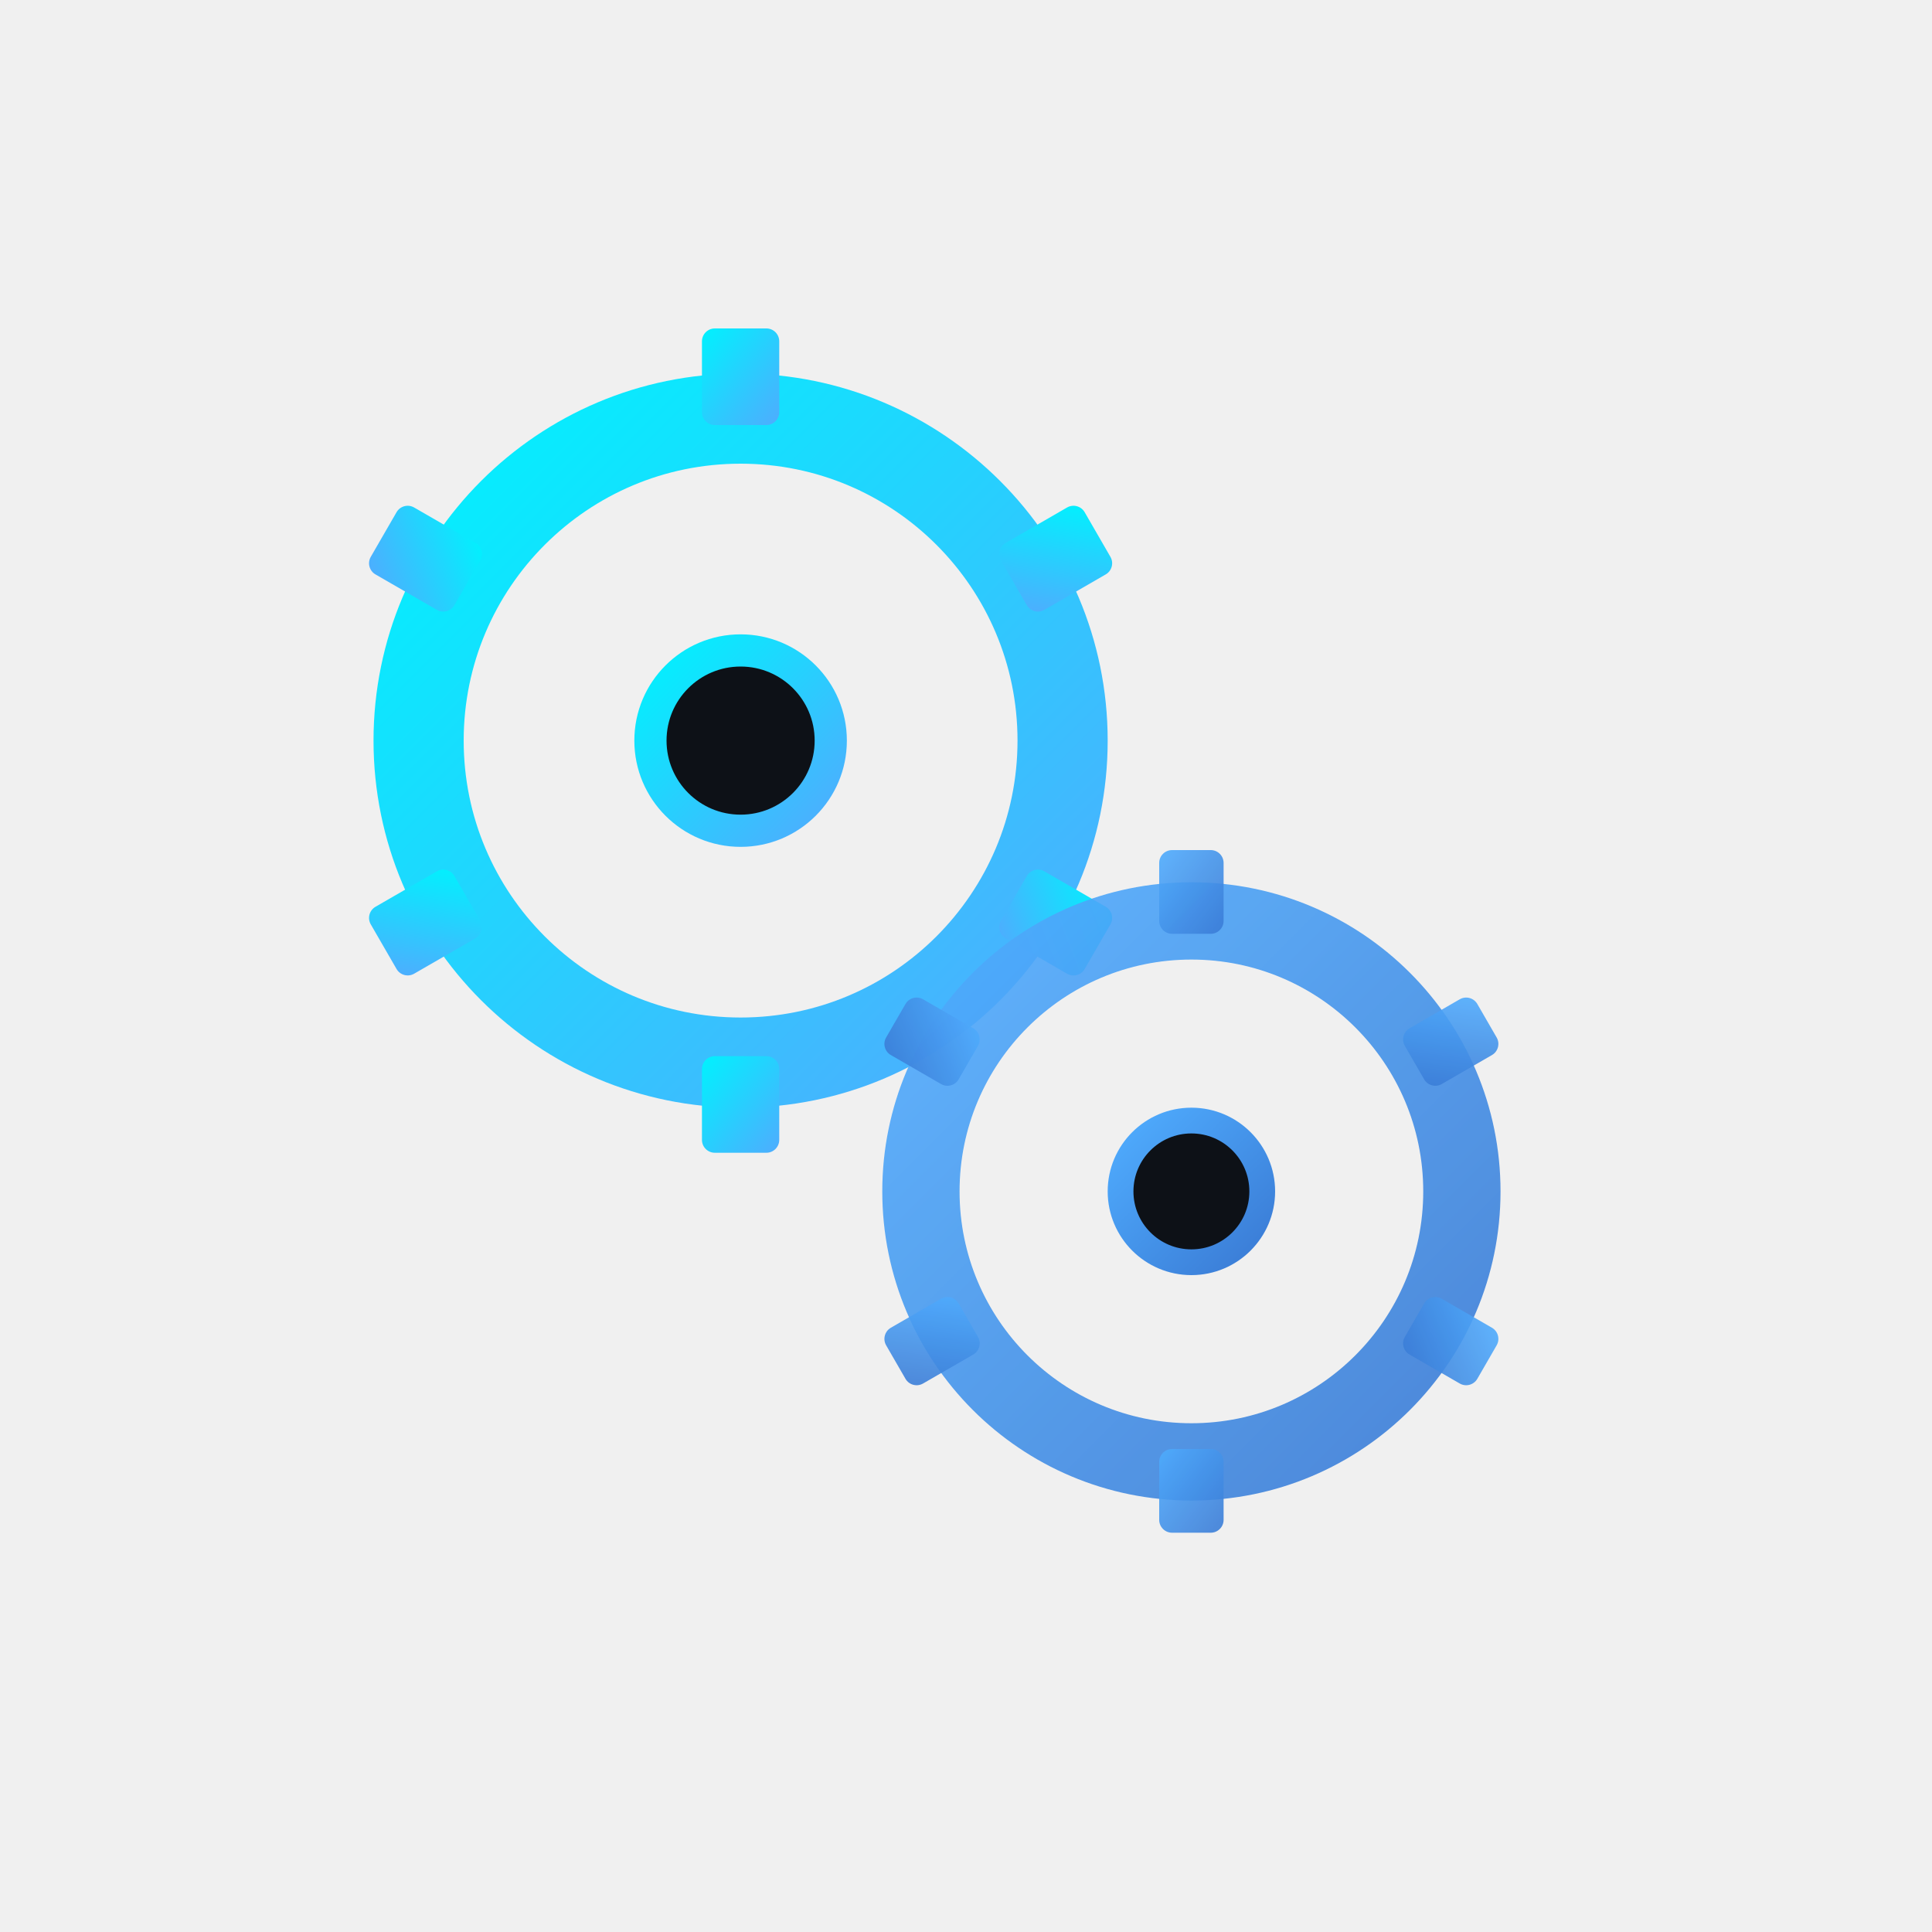
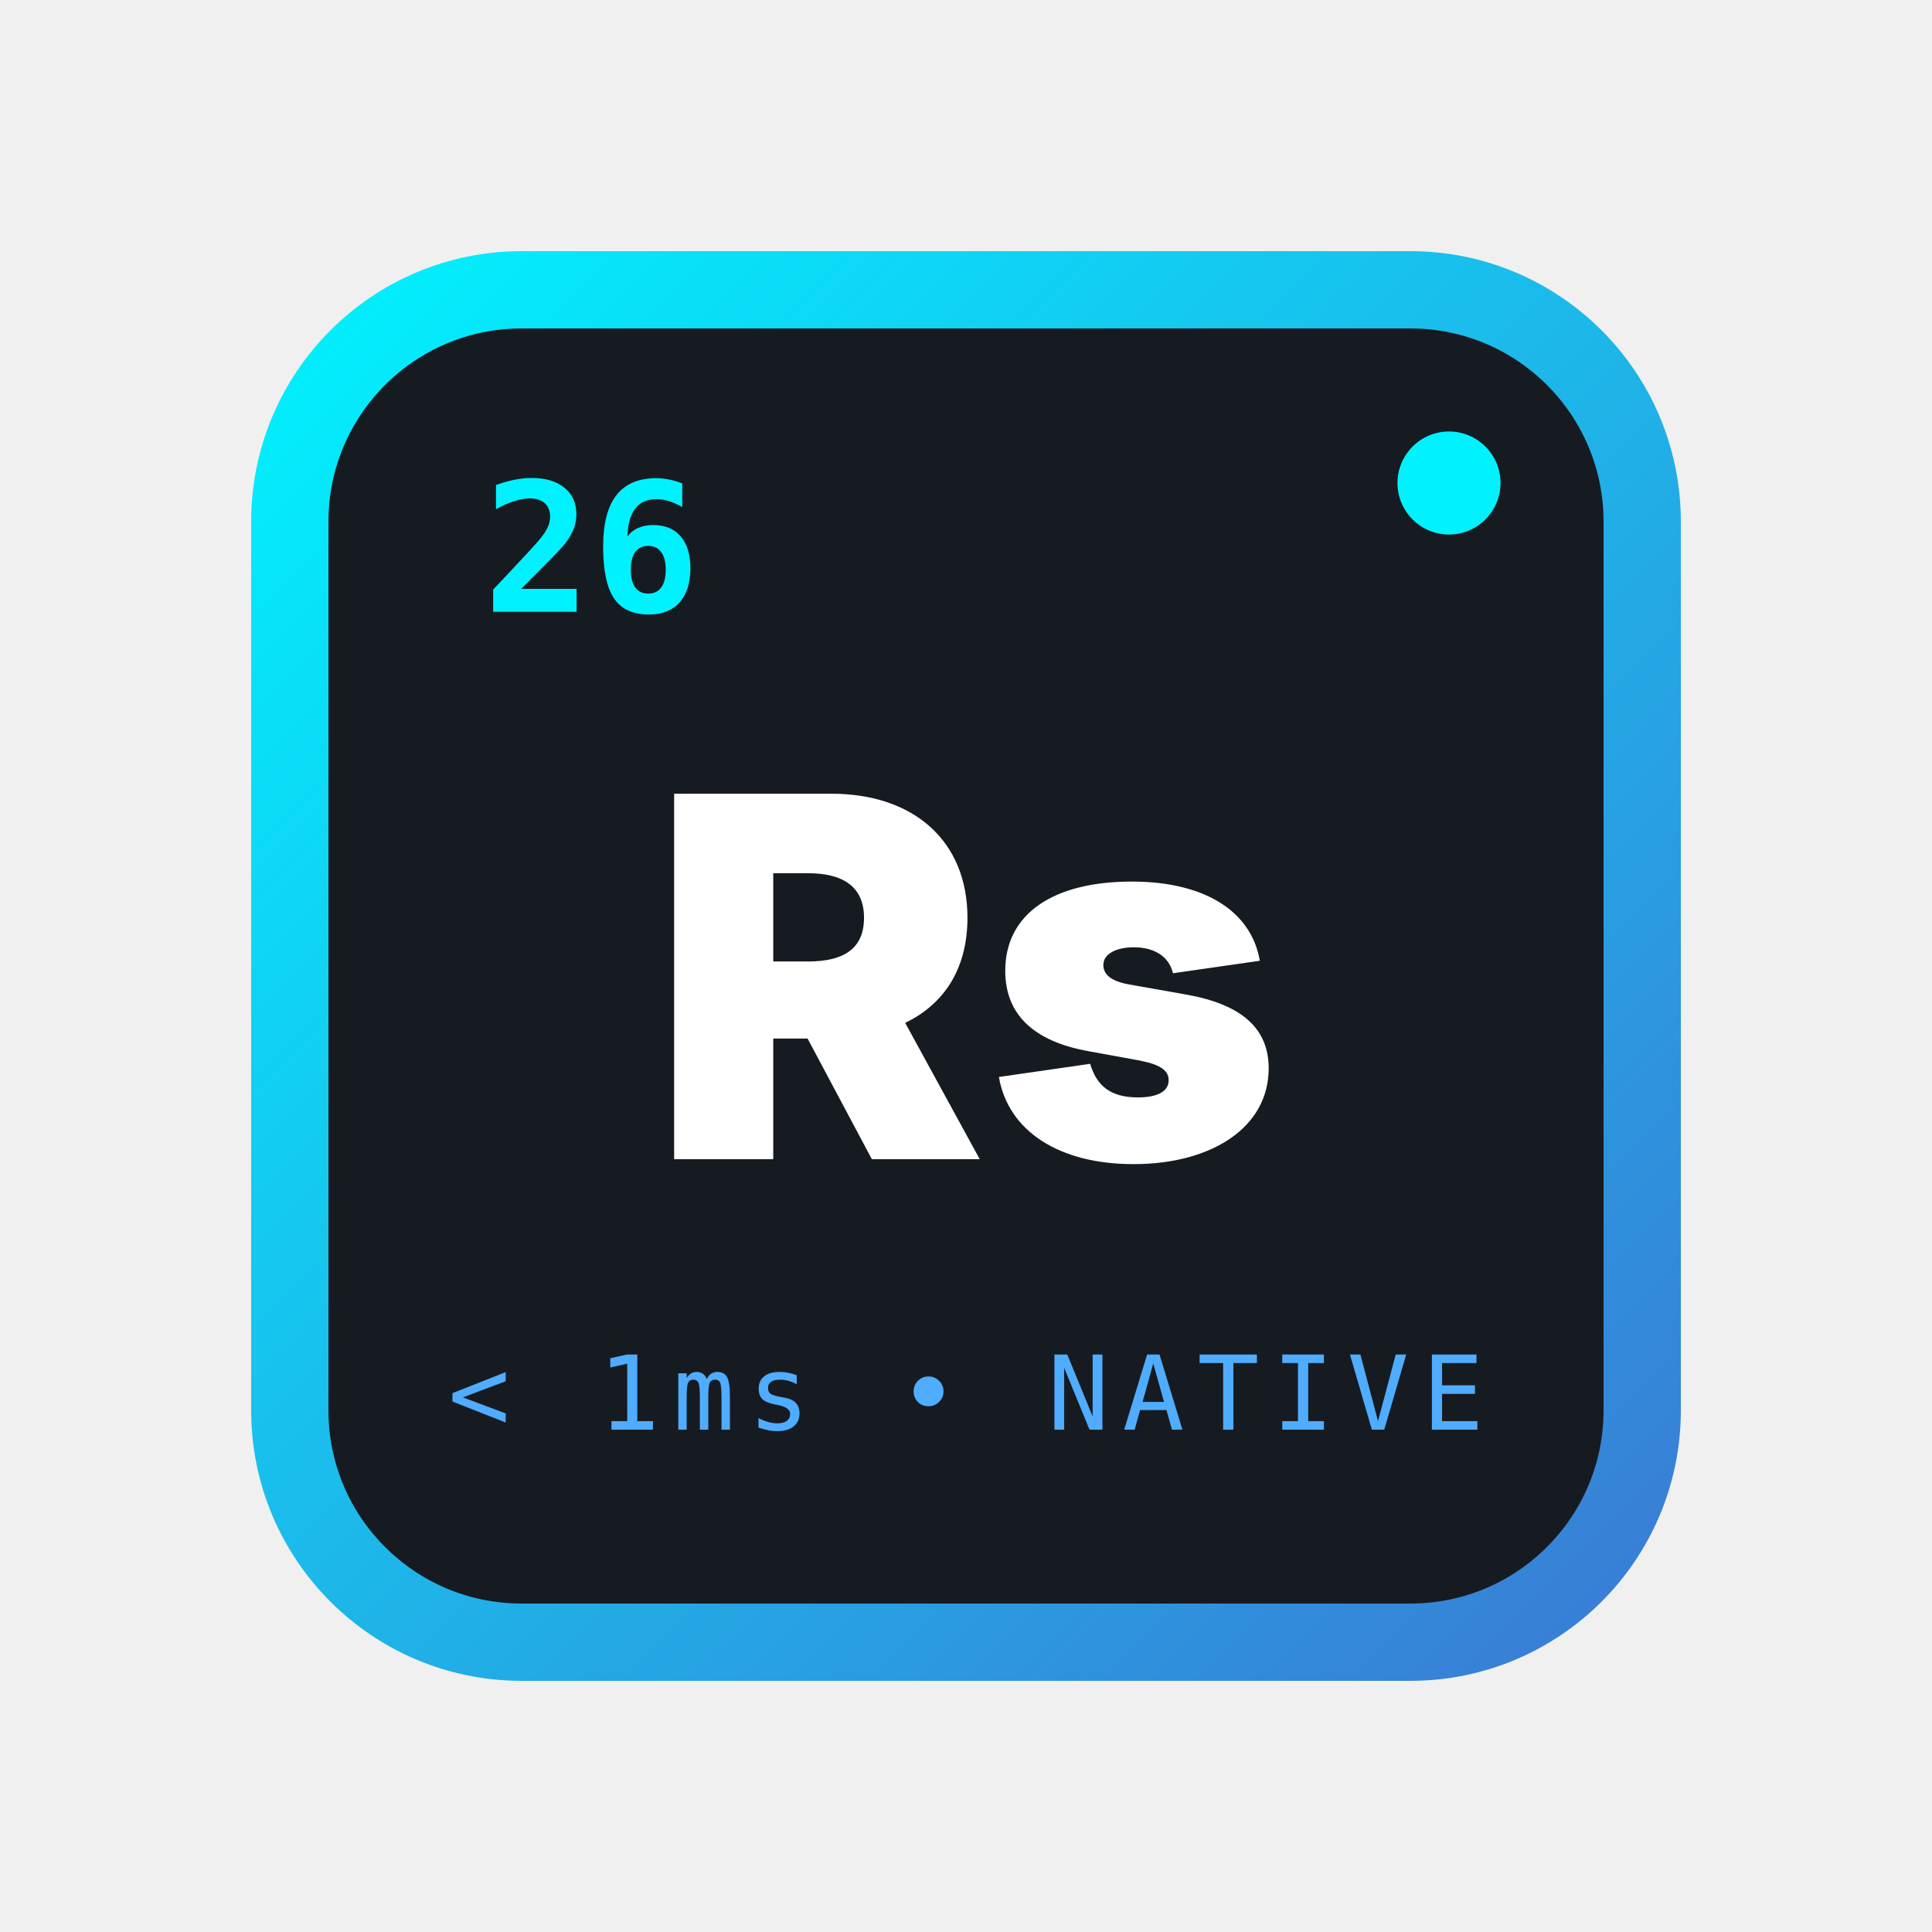
<svg xmlns="http://www.w3.org/2000/svg" viewBox="0 0 300 300">
  <defs>
-     <linearGradient id="g7-cyan" x1="0%" y1="0%" x2="100%" y2="100%">
+     <linearGradient id="r7-border" x1="0%" y1="0%" x2="100%" y2="100%">
      <stop offset="0%" stop-color="#00F2FE" />
-       <stop offset="100%" stop-color="#4FACFE" />
-     </linearGradient>
-     <linearGradient id="g7-blue" x1="0%" y1="0%" x2="100%" y2="100%">
-       <stop offset="0%" stop-color="#4FACFE" />
      <stop offset="100%" stop-color="#3A7BD5" />
    </linearGradient>
  </defs>
-   <g transform="translate(115,115)">
-     <circle cx="0" cy="0" r="50" fill="none" stroke="url(#g7-cyan)" stroke-width="14" />
-     <g fill="url(#g7-cyan)">
-       <rect x="-6" y="-64" width="12" height="15" rx="2" />
-       <rect x="-6" y="49" width="12" height="15" rx="2" />
-       <rect x="-6" y="-64" width="12" height="15" rx="2" transform="rotate(60)" />
-       <rect x="-6" y="49" width="12" height="15" rx="2" transform="rotate(60)" />
-       <rect x="-6" y="-64" width="12" height="15" rx="2" transform="rotate(120)" />
-       <rect x="-6" y="49" width="12" height="15" rx="2" transform="rotate(120)" />
-     </g>
-     <circle cx="0" cy="0" r="14" fill="#0d1117" stroke="url(#g7-cyan)" stroke-width="5" />
-   </g>
-   <g transform="translate(185,185)">
-     <circle cx="0" cy="0" r="42" fill="none" stroke="url(#g7-blue)" stroke-width="12" opacity="0.9" />
-     <g fill="url(#g7-blue)" opacity="0.9">
-       <rect x="-5" y="-53" width="10" height="13" rx="2" />
-       <rect x="-5" y="40" width="10" height="13" rx="2" />
-       <rect x="-5" y="-53" width="10" height="13" rx="2" transform="rotate(60)" />
-       <rect x="-5" y="40" width="10" height="13" rx="2" transform="rotate(60)" />
-       <rect x="-5" y="-53" width="10" height="13" rx="2" transform="rotate(120)" />
-       <rect x="-5" y="40" width="10" height="13" rx="2" transform="rotate(120)" />
-     </g>
-     <circle cx="0" cy="0" r="11" fill="#0d1117" stroke="url(#g7-blue)" stroke-width="4" />
-   </g>
+   <rect x="45" y="45" width="210" height="210" rx="36" fill="#161b22" stroke="url(#r7-border)" stroke-width="12" />
+   <text x="75" y="95" font-family="monospace" font-size="28" font-weight="bold" fill="#00F2FE">26</text>
+   <text x="150" y="180" font-family="-apple-system, monospace" font-size="78" font-weight="900" fill="#FFFFFF" text-anchor="middle">Rs</text>
+   <text x="150" y="222" font-family="monospace" font-size="16" letter-spacing="2" fill="#4FACFE" text-anchor="middle">&lt; 1ms • NATIVE</text>
+   <circle cx="225" cy="75" r="8" fill="#00F2FE" />
</svg>
